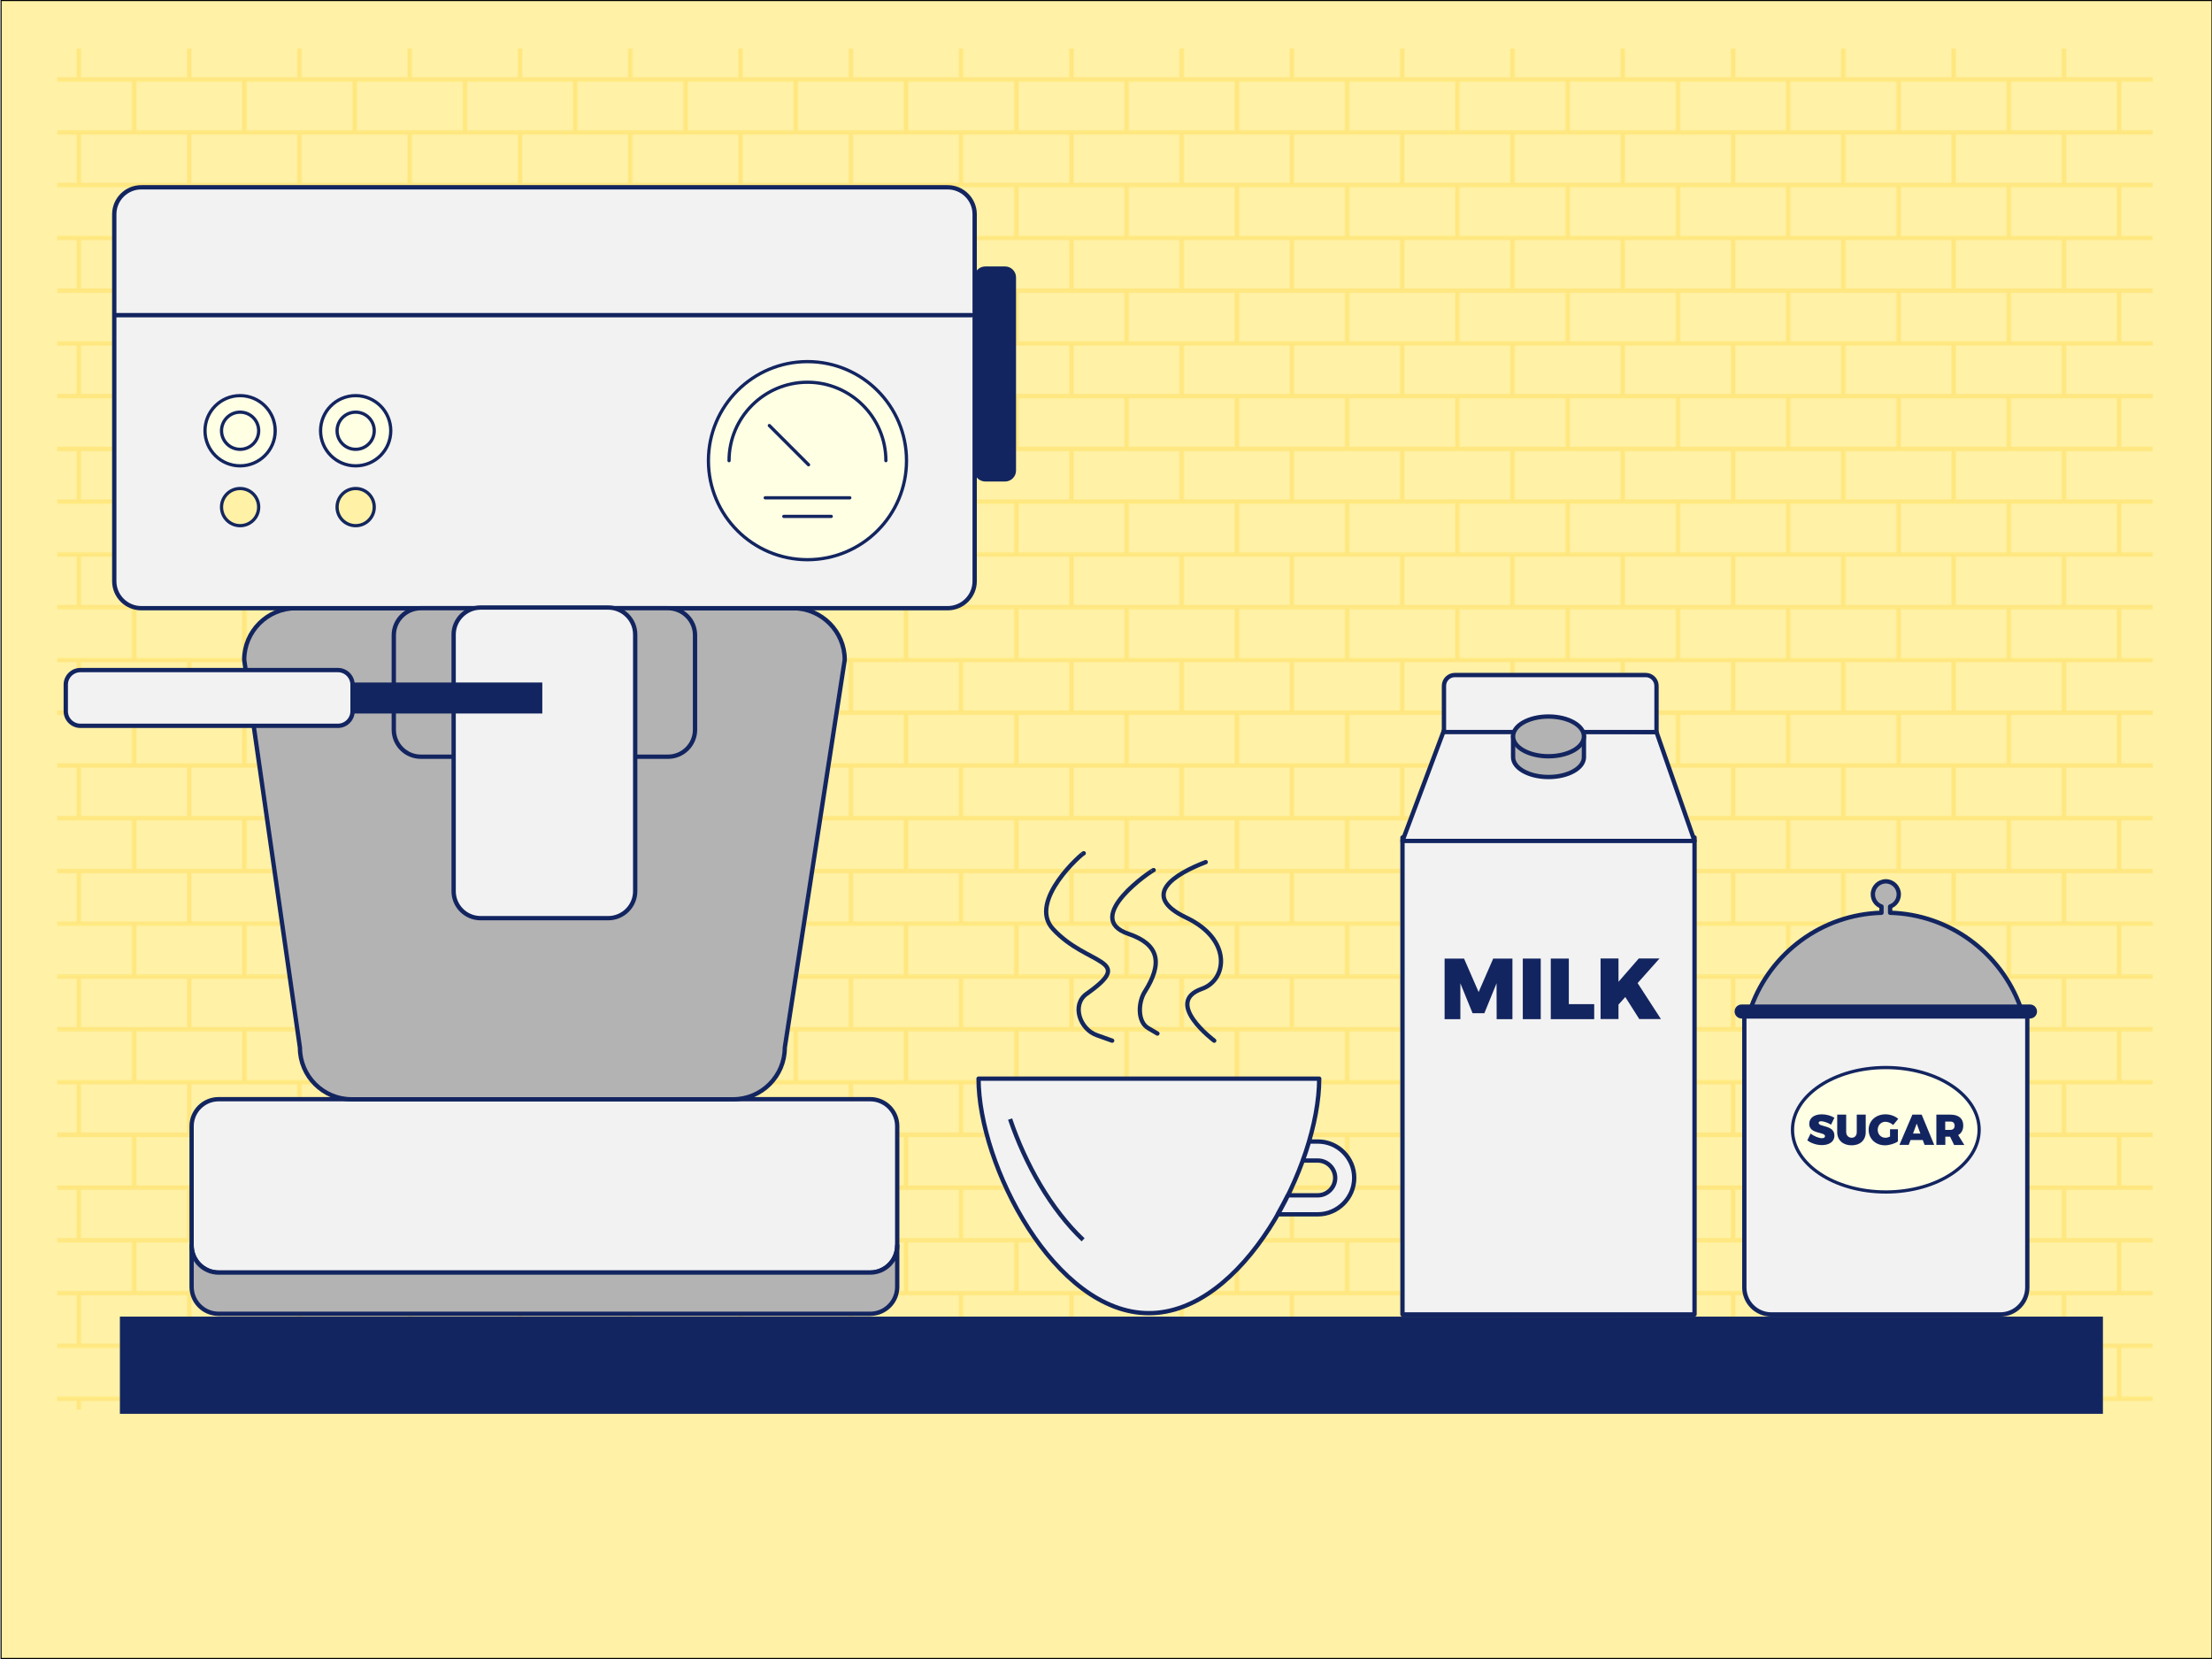
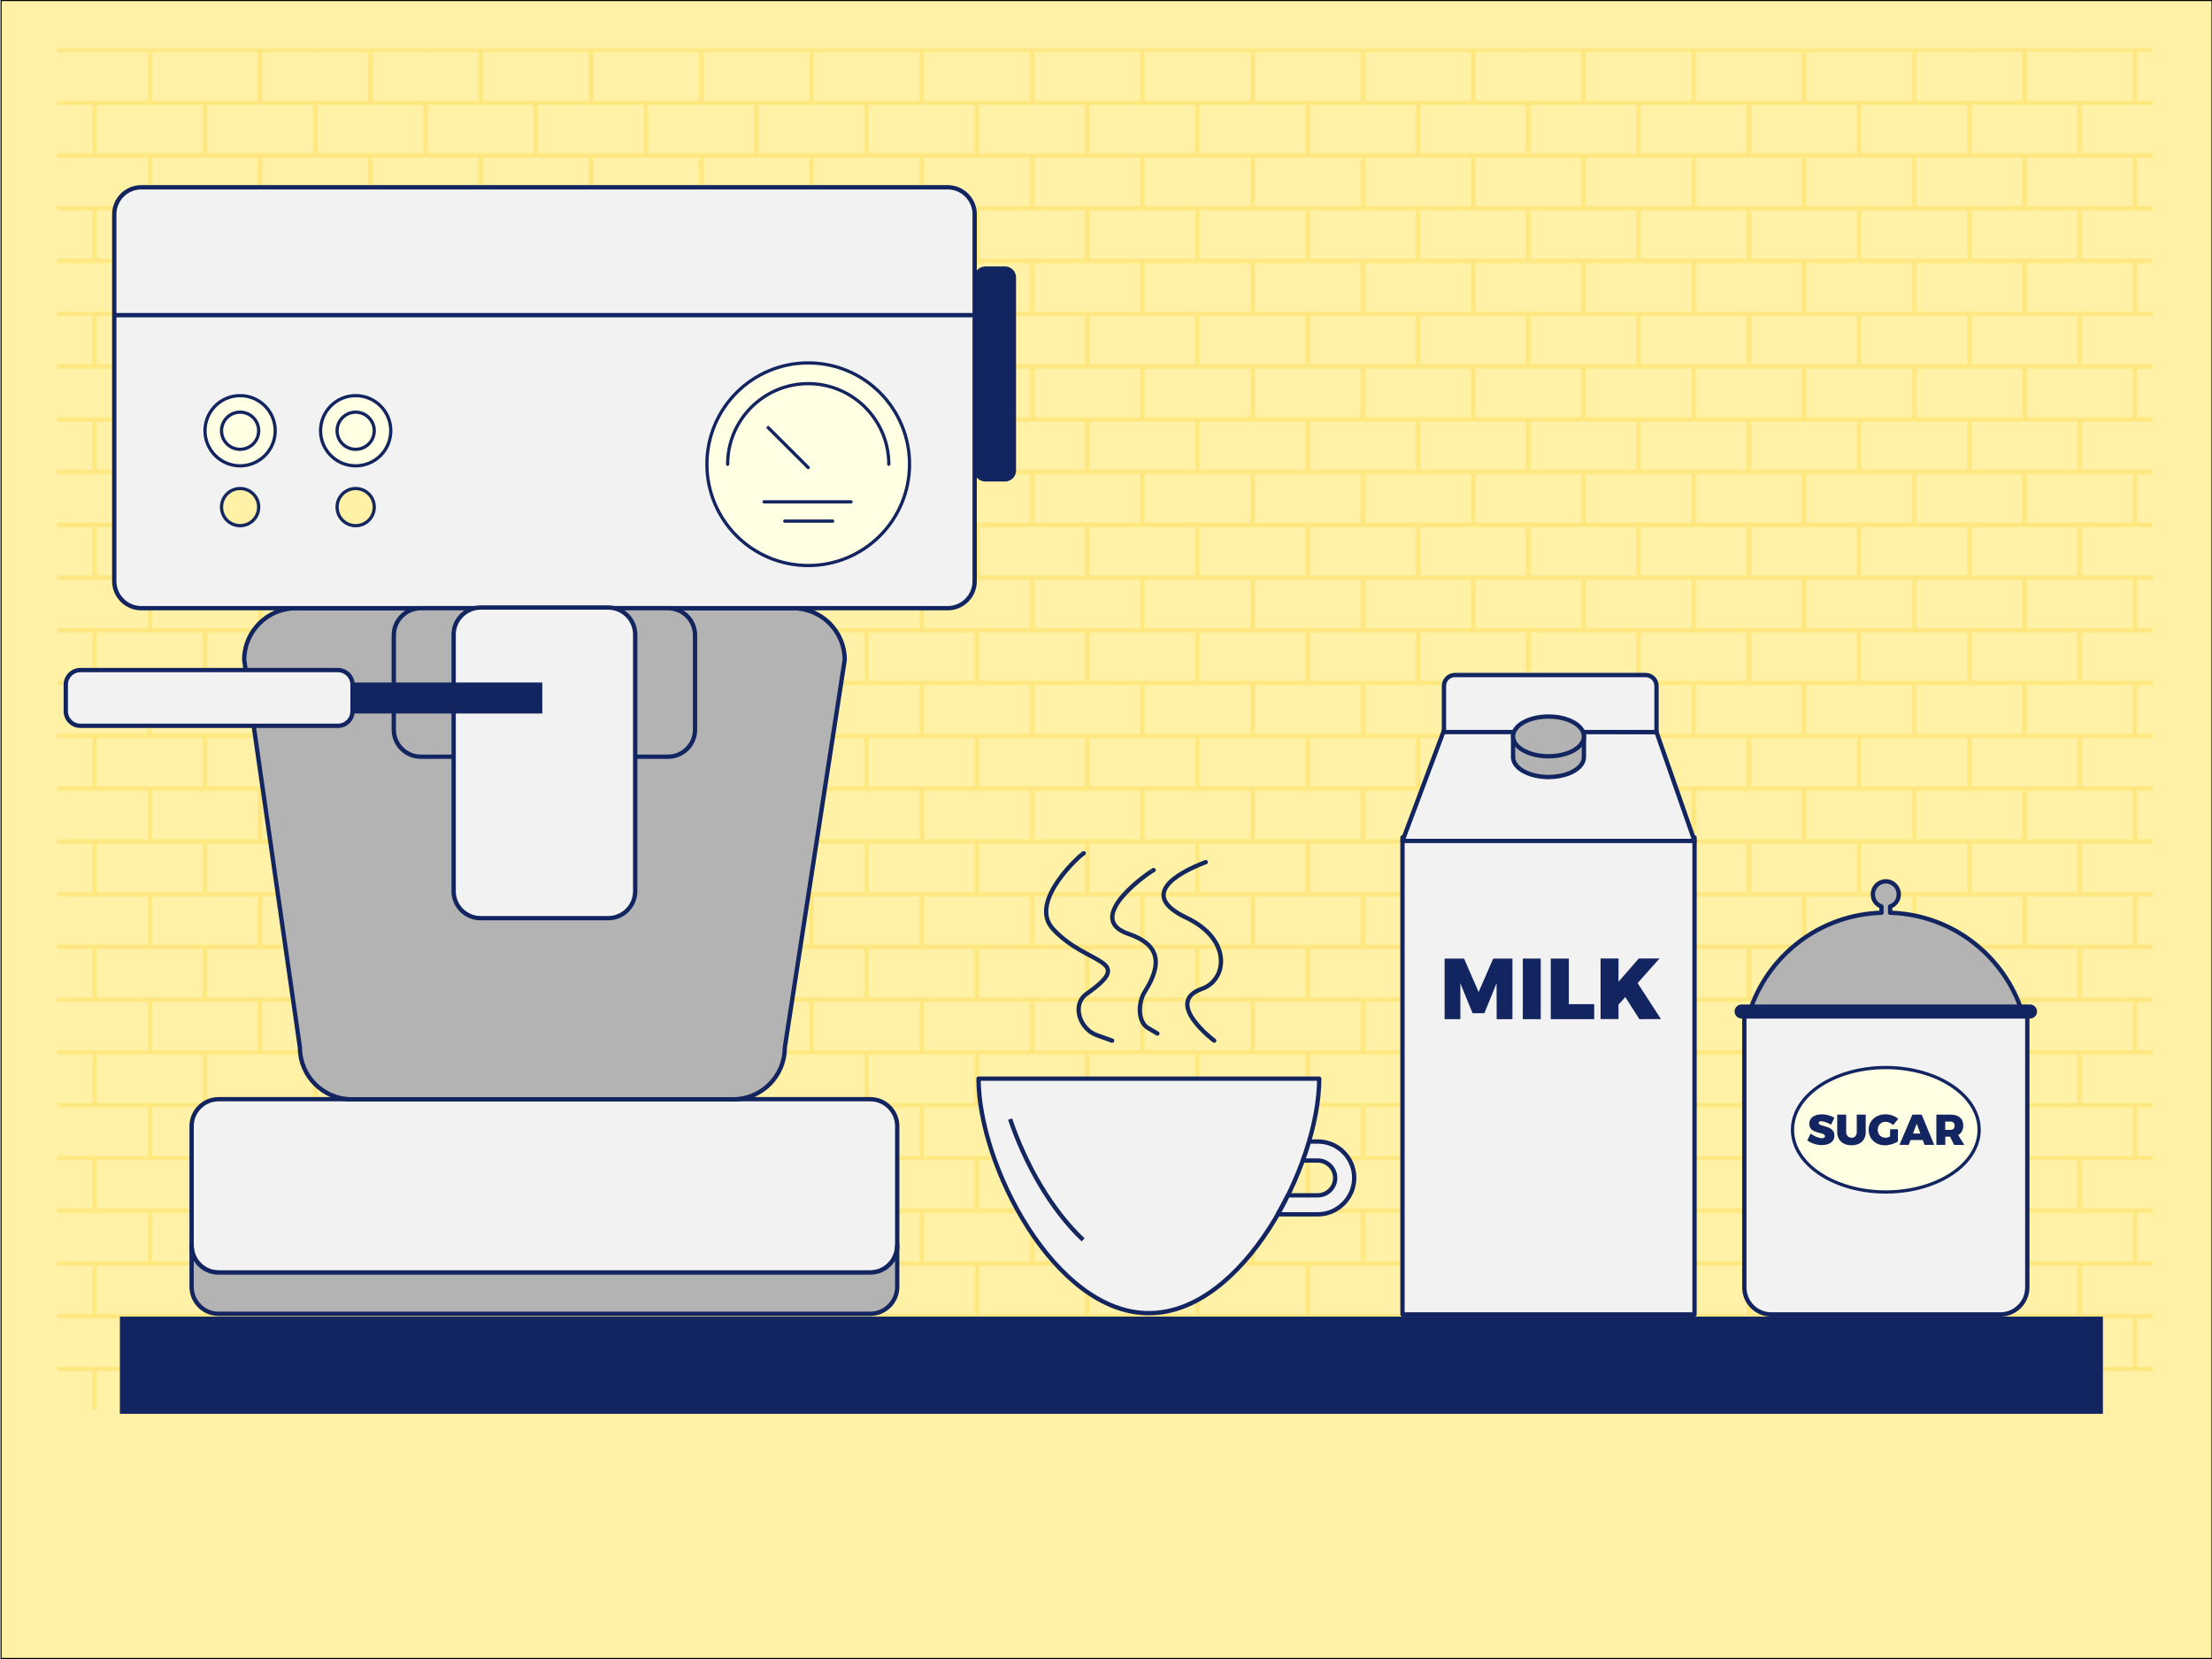
- <svg xmlns="http://www.w3.org/2000/svg" version="1.1" x="0px" y="0px" viewBox="0 0 2048 1536" style="enable-background:new 0 0 2048 1536;" xml:space="preserve">
+ <svg xmlns="http://www.w3.org/2000/svg" xmlns:xlink="http://www.w3.org/1999/xlink" version="1.1" id="coffee" x="0px" y="0px" viewBox="0 0 2048 1536" style="enable-background:new 0 0 2048 1536;" xml:space="preserve">
  <style type="text/css">
- 	
- 	
- 	
	.st0{fill:none;}
	.st1{fill:none;stroke:#FFDB58;stroke-width:2;stroke-miterlimit:10;}
	.st2{fill:#FFF1A5;stroke:#000000;stroke-miterlimit:10;}
- 	.st3{opacity:0.5;fill:url(#New_Pattern);}
+ 	.st3{opacity:0.5;fill:url(#pattern_1_);enable-background:new    ;}
	.st4{fill:#132560;}
	.st5{fill:#F2F2F2;stroke:#132560;stroke-width:4;stroke-linecap:round;stroke-linejoin:round;stroke-miterlimit:10;}
	.st6{fill:#B3B3B3;stroke:#132560;stroke-width:4;stroke-linecap:round;stroke-linejoin:round;stroke-miterlimit:10;}
	.st7{fill:#FFFFE4;stroke:#132560;stroke-width:3;stroke-linecap:round;stroke-linejoin:round;stroke-miterlimit:10;}
- 	.st8{fill:none;stroke:#132560;stroke-width:3;stroke-linecap:round;stroke-linejoin:round;stroke-miterlimit:10;}
- 	.st9{fill:#FFF1A5;stroke:#14275E;stroke-width:3;stroke-miterlimit:10;}
+ 	.st8{fill:#FFF1A5;stroke:#14275E;stroke-width:3;stroke-miterlimit:10;}
+ 	.st9{fill:none;stroke:#132560;stroke-width:3;stroke-linecap:round;stroke-linejoin:round;stroke-miterlimit:10;}
	.st10{fill:none;stroke:#14275E;stroke-width:4;stroke-miterlimit:10;}
	.st11{fill:none;stroke:#14275E;stroke-width:4;stroke-linecap:round;stroke-linejoin:round;stroke-miterlimit:10;}
- 	
- 		.st12{fill:#F2F2F2;stroke:#132560;stroke-width:4;stroke-linecap:round;stroke-linejoin:round;stroke-miterlimit:10;stroke-dasharray:500,30,200,30,0,0;}
- 	
- 		.st13{fill:#B3B3B3;stroke:#132560;stroke-width:4;stroke-linecap:round;stroke-linejoin:round;stroke-miterlimit:10;stroke-dasharray:300,50,200,50;}
</style>
-   <pattern x="-80" y="147" width="102.1" height="97.7" patternUnits="userSpaceOnUse" id="New_Pattern" viewBox="51.1 -122.1 102.1 97.7" style="overflow:visible;">
+   <pattern y="1536" width="102.1" height="97.7" patternUnits="userSpaceOnUse" id="New_Pattern" viewBox="51.1 -122.2 102.1 97.7" style="overflow:visible;">
    <g>
-       <rect x="51.1" y="-122.1" class="st0" width="102.1" height="97.7" />
-       <rect x="103.1" y="-47.9" class="st1" width="100.1" height="46.9" />
-       <rect x="1" y="-47.9" class="st1" width="100.1" height="46.9" />
-       <rect x="52.1" y="-96.7" class="st1" width="100.1" height="46.9" />
-       <rect x="103.1" y="-145.6" class="st1" width="100.1" height="46.9" />
-       <rect x="1" y="-145.6" class="st1" width="100.1" height="46.9" />
+       <rect x="51.1" y="-122.2" class="st0" width="102.1" height="97.7" />
+       <g>
+         <rect x="51.1" y="-122.2" class="st0" width="102.1" height="97.7" />
+         <rect x="103.1" y="-145.6" class="st1" width="100.1" height="46.9" />
+         <rect x="1" y="-145.6" class="st1" width="100.1" height="46.9" />
+         <rect x="52.1" y="-96.8" class="st1" width="100.1" height="46.9" />
+         <rect x="103.1" y="-47.9" class="st1" width="100.1" height="46.9" />
+         <rect x="1" y="-47.9" class="st1" width="100.1" height="46.9" />
+       </g>
    </g>
  </pattern>
-   <g id="Tablet">
-     <rect x="1" y="0.5" class="st2" width="2047" height="1535" />
-     <rect x="53" y="45" class="st3" width="1940" height="1260" />
-     <rect id="Table" x="111" y="1219" class="st4" width="1836" height="90" />
-     <g id="Machine">
-       <g id="Machine_x5F_Base">
-         <path class="st5" d="M805.7,1178.2H202.4c-13.8,0-25-11.2-25-25v-110.5c0-13.8,11.2-25,25-25h603.3c13.8,0,25,11.2,25,25v110.5     C830.7,1167,819.5,1178.2,805.7,1178.2z" />
-         <path class="st6" d="M273.9,563.1h460.4c26.3,0,47.8,21.5,47.8,47.8L726.6,970c0,26.3-21.5,47.8-47.8,47.8H325.5     c-26.3,0-47.8-21.5-47.8-47.8l-51.6-359.1C226.1,584.6,247.6,563.1,273.9,563.1z" />
-         <path class="st5" d="M130.8,173.4h746.6c13.8,0,25,11.2,25,25v339.7c0,13.8-11.2,25-25,25H130.8c-13.7,0-25-11.2-25-25V198.4     C105.8,184.6,117,173.4,130.8,173.4z M106.7,291.8h792.8" />
-         <path class="st6" d="M805.7,1178.2H202.4c-13.8,0-25-11.2-25-25v38.2c0,13.8,11.2,25,25,25h603.3c13.8,0,25-11.2,25-25v-38.2     C830.7,1167,819.5,1178.2,805.7,1178.2z" />
-         <path class="st6" d="M389.6,563.1h228.9c13.8,0,25,11.2,25,25v87.5c0,13.8-11.2,25-25,25H389.6c-13.8,0-25-11.2-25-25v-87.5     C364.6,574.3,375.9,563.1,389.6,563.1z" />
-         <path class="st5" d="M445,562.5h118.1c13.8,0,25,11.2,25,25v237.6c0,13.8-11.2,25-25,25H445c-13.8,0-25-11.2-25-25V587.5     C420,573.8,431.3,562.5,445,562.5z" />
-         <rect x="313" y="631.9" class="st4" width="189.1" height="28.7" />
-         <path class="st5" d="M74.4,620.4h238.5c7.4,0,13.5,6.1,13.5,13.5v24.6c0,7.4-6.1,13.5-13.5,13.5H74.4c-7.4,0-13.5-6.1-13.5-13.5     v-24.6C60.9,626.5,67,620.4,74.4,620.4z" />
-         <path class="st4" d="M902.1,435.7V256.8c0-5.6,4.6-10.1,10.1-10.1h18.4c5.6,0,10.1,4.6,10.1,10.1v178.9c0,5.6-4.6,10.1-10.1,10.1     h-18.4C906.7,445.8,902.1,441.3,902.1,435.7z" />
+   <rect id="background" x="1" y="0.5" class="st2" width="2047" height="1535" />
+   <pattern id="pattern_1_" xlink:href="#New_Pattern" patternTransform="matrix(1 0 0 -1 -167.5 -17102.801)">
+ </pattern>
+   <rect id="pattern" x="53" y="45" class="st3" width="1940" height="1260" />
+   <rect id="Table" x="111" y="1219" class="st4" width="1836" height="90" />
+   <g id="Milk">
+     <g id="Milk_x5F_Carton">
+       <rect x="1298.5" y="775.4" class="st5" width="270.4" height="441.6" />
+       <polygon class="st5" points="1336.9,676.2 1533.7,677.8 1568.9,778.6 1298.5,778.6   " />
+       <path class="st5" d="M1346.9,625h176.8c5.5,0,10,4.5,10,10v42.8h-196.8V635C1336.9,629.5,1341.4,625,1346.9,625z" />
+     </g>
+     <g id="Milk_x5F_Cap">
+       <path class="st6" d="M1466.5,681h-65.6v19.2h0.1c0,0.3-0.1,0.5-0.1,0.8c0,10.2,14.7,18.4,32.8,18.4c18.1,0,32.8-8.2,32.8-18.4    c0-0.3-0.1-0.5-0.1-0.8h0.1L1466.5,681L1466.5,681z" />
+       <ellipse class="st6" cx="1433.7" cy="681.8" rx="32.8" ry="18.4" />
+     </g>
+     <g id="Milk_x5F_Text">
+       <path class="st4" d="M1355.5,887.5l13.5,31l13.5-31h17.8v56.1h-14.6l-0.1-33.2l-11.3,27.7h-10.9l-11.3-27.7v33.2h-14.6v-56.1    H1355.5z" />
+       <path class="st4" d="M1426.5,887.5v56.1h-16.6v-56.1H1426.5z" />
+       <path class="st4" d="M1452.5,887.5v42.2h23.5v13.9h-40.2v-56.1L1452.5,887.5L1452.5,887.5z" />
+       <path class="st4" d="M1517.8,943.6l-13-20.5l-6.3,7v13.4h-16.6v-56.1h16.6V909l18.8-21.6h19.2l-20.3,22.8l21.6,33.3L1517.8,943.6    L1517.8,943.6z" />
+     </g>
+   </g>
+   <g id="Machine">
+     <g id="Machine_x5F_Base">
+       <path id="bottomMachine" class="st5" d="M805.7,1178.2H202.4c-13.8,0-25-11.2-25-25v-110.5c0-13.8,11.2-25,25-25h603.3    c13.8,0,25,11.2,25,25v110.5C830.7,1167,819.5,1178.2,805.7,1178.2z" />
+       <path id="middleMachine" class="st6" d="M273.9,563.1h460.4c26.3,0,47.8,21.5,47.8,47.8L726.6,970c0,26.3-21.5,47.8-47.8,47.8    H325.5c-26.3,0-47.8-21.5-47.8-47.8l-51.6-359.1C226.1,584.6,247.6,563.1,273.9,563.1z" />
+       <path id="topMachine" class="st5" d="M130.8,173.4h746.6c13.8,0,25,11.2,25,25v339.7c0,13.8-11.2,25-25,25H130.8    c-13.7,0-25-11.2-25-25V198.4C105.8,184.6,117,173.4,130.8,173.4z M106.7,291.8h792.8" />
+       <path id="bottomMachineDG" class="st6" d="M805.7,1178.2H202.4c-13.8,0-25-11.2-25-25v38.2c0,13.8,11.2,25,25,25h603.3    c13.8,0,25-11.2,25-25v-38.2C830.7,1167,819.5,1178.2,805.7,1178.2z" />
+       <path id="middleDG" class="st6" d="M389.6,563.1h228.9c13.8,0,25,11.2,25,25v87.5c0,13.8-11.2,25-25,25H389.6    c-13.8,0-25-11.2-25-25v-87.5C364.6,574.3,375.9,563.1,389.6,563.1z" />
+       <path id="middleLG" class="st5" d="M445,562.5h118.1c13.8,0,25,11.2,25,25v237.6c0,13.8-11.2,25-25,25H445c-13.8,0-25-11.2-25-25    V587.5C420,573.8,431.3,562.5,445,562.5z" />
+       <g id="leftHandle" class="lHandle-anim">
+         <rect id="leftHandleBlue" x="313" y="631.9" class="st4" width="189.1" height="28.7" />
+         <path id="leftHandleGray" class="st5" d="M74.4,620.4h238.5c7.4,0,13.5,6.1,13.5,13.5v24.6c0,7.4-6.1,13.5-13.5,13.5H74.4     c-7.4,0-13.5-6.1-13.5-13.5v-24.6C60.9,626.5,67,620.4,74.4,620.4z" />
      </g>
-       <g id="Machine_x5F_Visuals">
-         <g id="Meter">
-           <circle class="st7" cx="747.6" cy="426.5" r="91.7" />
-           <path class="st8" d="M675,426.5c0-40,32.6-72.6,72.6-72.6c40,0,72.6,32.6,72.6,72.6 M748.6,430.3L712.3,394 M708.5,460.9h78.3       M725.7,478.1h43.9" />
-         </g>
-         <g id="Left_x5F_Buttons">
-           <circle class="st7" cx="222.3" cy="398.8" r="32.5" />
-           <path class="st7" d="M222.3,416c-9.5,0-17.2-7.7-17.2-17.2s7.7-17.2,17.2-17.2c9.5,0,17.2,7.7,17.2,17.2S231.8,416,222.3,416z" />
-           <path class="st9" d="M222.3,486.7c-9.5,0-17.2-7.7-17.2-17.2s7.7-17.2,17.2-17.2c9.5,0,17.2,7.7,17.2,17.2      S231.8,486.7,222.3,486.7z" />
-         </g>
-         <g id="Right_x5F_Buttons">
-           <circle class="st7" cx="329.3" cy="398.8" r="32.5" />
-           <path class="st7" d="M329.3,416c-9.5,0-17.2-7.7-17.2-17.2s7.7-17.2,17.2-17.2c9.5,0,17.2,7.7,17.2,17.2S338.8,416,329.3,416z" />
-           <path class="st9" d="M329.3,486.7c-9.5,0-17.2-7.7-17.2-17.2s7.7-17.2,17.2-17.2c9.5,0,17.2,7.7,17.2,17.2      S338.8,486.7,329.3,486.7z" />
-         </g>
+       <path id="rightHandle" class="st4" d="M902.1,435.7V256.8c0-5.6,4.6-10.1,10.1-10.1h18.4c5.6,0,10.1,4.6,10.1,10.1v178.9    c0,5.6-4.6,10.1-10.1,10.1h-18.4C906.7,445.8,902.1,441.3,902.1,435.7z" />
+     </g>
+     <g id="machineVisuals">
+       <g id="leftButtons">
+         <circle id="outer_lWhite_1_" class="st7" cx="222.3" cy="398.8" r="32.5" />
+         <path id="inner_lWhite" class="st7 button-anim" d="M222.3,416c-9.5,0-17.2-7.7-17.2-17.2s7.7-17.2,17.2-17.2s17.2,7.7,17.2,17.2     S231.8,416,222.3,416z" />
+         <path id="lYellow_button" class="st8 button-anim-on" d="M222.3,486.7c-9.5,0-17.2-7.7-17.2-17.2s7.7-17.2,17.2-17.2s17.2,7.7,17.2,17.2     S231.8,486.7,222.3,486.7z" />
      </g>
-     </g>
-     <g id="Coffee">
-       <path class="st5" d="M1221.4,998.7c0,79.9-70.5,217.1-157.7,217.1S906,1078.6,906,998.7H1221.4z M1220.2,1056.9h-8.2    c-1.8,5.9-3.5,11.7-5.9,17.6h14c8.8,0,16.1,7.3,16.1,16.1c0,8.8-7.3,16.1-16.1,16.1h-27.8c-2.9,5.9-6.1,11.7-9.4,17.6h37.2    c18.4,0,33.7-15.2,33.7-33.7C1253.9,1072.1,1238.7,1056.9,1220.2,1056.9z" />
-       <path class="st10" d="M1002.8,1147.9c-29.8-28.1-53.5-70.2-67.6-111.8" />
-       <path class="st11" d="M1003.4,790c0-1.2-52.7,44.2-28.4,70.2c31.9,34.5,77.5,27.2,31,60c-14,9.9-6.4,32.8,9.7,38.3l14,5" />
-       <path class="st11" d="M1116.3,798.2c-28.1,10.8-61.7,30.7-17.8,51.5c42.4,20.2,37.7,57.6,14.3,65.8c-36,12.6,11.4,48,11.4,48" />
-       <path class="st11" d="M1068.1,805.6c0-0.9-67.6,44.2-23.1,59.1c28.4,9.7,31.6,27.2,14.9,53.5c-6.4,10.2-6.7,28.1,3.2,33.7l8.5,5" />
-     </g>
-     <g id="Milk">
-       <g id="Milk_x5F_Carton">
-         <rect x="1298.5" y="775.4" class="st5" width="270.4" height="441.6" />
-         <polygon class="st5" points="1336.9,676.2 1533.7,677.8 1568.9,778.6 1298.5,778.6    " />
-         <path class="st5" d="M1346.9,625h176.8c5.5,0,10,4.5,10,10v42.8h-196.8V635C1336.9,629.5,1341.4,625,1346.9,625z" />
+       <g id="rightButtons">
+         <circle id="outer_rWhite" class="st7" cx="329.3" cy="398.8" r="32.5" />
+         <path id="inner_rWhite" class="st7 button-anim" d="M329.3,416c-9.5,0-17.2-7.7-17.2-17.2s7.7-17.2,17.2-17.2s17.2,7.7,17.2,17.2     S338.8,416,329.3,416z" />
+         <path id="rYellow_button" class="st8 button-anim-off" d="M329.3,486.7c-9.5,0-17.2-7.7-17.2-17.2s7.7-17.2,17.2-17.2s17.2,7.7,17.2,17.2     S338.8,486.7,329.3,486.7z" />
      </g>
-       <g id="Milk_x5F_Cap">
-         <path class="st6" d="M1466.5,681h-65.6v19.2h0.1c0,0.3-0.1,0.5-0.1,0.8c0,10.2,14.7,18.4,32.8,18.4c18.1,0,32.8-8.2,32.8-18.4     c0-0.3-0.1-0.5-0.1-0.8h0.1V681z" />
-         <ellipse class="st6" cx="1433.7" cy="681.8" rx="32.8" ry="18.4" />
-       </g>
-       <g id="Milk_x5F_Text">
-         <path class="st4" d="M1355.5,887.5l13.5,31l13.5-31h17.8v56.1h-14.6l-0.1-33.2l-11.3,27.7h-10.9l-11.3-27.7v33.2h-14.6v-56.1     H1355.5z" />
-         <path class="st4" d="M1426.5,887.5v56.1h-16.6v-56.1H1426.5z" />
-         <path class="st4" d="M1452.5,887.5v42.2h23.5v13.9h-40.2v-56.1H1452.5z" />
-         <path class="st4" d="M1517.8,943.6l-13-20.5l-6.3,7v13.4h-16.6v-56.1h16.6v21.6l18.8-21.6h19.2l-20.3,22.8l21.6,33.3H1517.8z" />
-       </g>
-     </g>
-     <g id="Sugar">
-       <path id="Jar" class="st5" d="M1615,941h262v251c0,13.8-11.2,25-25,25h-212c-13.8,0-25-11.2-25-25V941z" />
-       <ellipse id="Label" class="st7" cx="1746" cy="1046" rx="86.4" ry="57.6" />
-       <g id="Sugar_x5F_Text">
-         <path class="st4" d="M1686.1,1038.1c-1.4,0-2.3,0.5-2.3,1.5c0,4.1,14.6,1.7,14.6,11.8c0,6-5.3,8.8-11.6,8.8     c-4.8,0-10-1.7-13.5-4.4l3.1-6.3c2.9,2.4,7.6,4.3,10.4,4.3c1.8,0,2.9-0.6,2.9-1.9c0-4.2-14.6-1.6-14.6-11.4     c0-5.4,4.6-8.8,11.6-8.8c4.3,0,8.7,1.3,11.7,3.2l-3.1,6.4C1692.6,1039.6,1688.5,1038.1,1686.1,1038.1z" />
-         <path class="st4" d="M1714.4,1053.4c2.8,0,4.7-2,4.7-5.2V1032h8.3v16.2c0,7.4-5.1,12.2-13.1,12.2c-8,0-13.3-4.8-13.3-12.2V1032     h8.3v16.2C1709.4,1051.4,1711.6,1053.4,1714.4,1053.4z" />
-         <path class="st4" d="M1750,1045.5h7.2v11.3c-3,2.1-8,3.6-12,3.6c-8.7,0-15.1-6.1-15.1-14.4c0-8.2,6.6-14.3,15.6-14.3     c4.3,0,8.9,1.6,11.8,4.2l-4.7,5.7c-1.9-1.8-4.7-3-7.2-3c-4,0-7.1,3.2-7.1,7.4c0,4.3,3.1,7.4,7.2,7.4c1.2,0,2.7-0.4,4.2-1.1     V1045.5z" />
-         <path class="st4" d="M1780.2,1055.5h-11.3l-1.7,4.5h-8.6l12-28h8.6l11.6,28h-8.9L1780.2,1055.5z M1778,1049.5l-3.4-9.2l-3.4,9.2     H1778z" />
-         <path class="st4" d="M1809.2,1060l-3.7-7.6h-4.4v7.6h-8.3v-28h13.1c7.5,0,11.8,3.6,11.8,10c0,4.2-1.7,7.2-4.7,8.9l5.7,9.2H1809.2     z M1801,1046.1h4.8c2.5,0,3.9-1.4,3.9-3.9c0-2.4-1.4-3.8-3.9-3.8h-4.8V1046.1z" />
-       </g>
-       <g id="Jar_x5F_Lid">
-         <path class="st4" d="M1612.5,930h267c3.6,0,6.5,2.9,6.5,6.5l0,0c0,3.6-2.9,6.5-6.5,6.5h-267c-3.6,0-6.5-2.9-6.5-6.5l0,0     C1606,932.9,1608.9,930,1612.5,930z" />
-         <path id="_x3C_Compound_x5F_Path_x3E_" class="st6" d="M1750,845.1v-5.8c4.7-1.6,8-6.1,8-11.3c0-6.6-5.4-12-12-12s-12,5.4-12,12     c0,5.2,3.3,9.7,8,11.3v5.8c-55.5,1.6-102.4,37.3-120.5,86.9h249C1852.4,882.4,1805.5,846.7,1750,845.1z" />
+       <g id="Meter_1_">
+         <circle id="meter_exterior" class="st7" cx="748.3" cy="429.8" r="93.8" />
+         <path id="half_circle" class="st7" d="M673.7,429.8c0-41.1,33.5-74.6,74.6-74.6s74.6,33.5,74.6,74.6" />
+         <line id="meterLine" class="st9 meterLine-anim" x1="748.3" y1="432.9" x2="711.2" y2="395.9" />
+         <line id="upperLine" class="st9" x1="707.4" y1="464.6" x2="787.9" y2="464.6" />
+         <line id="bottomLine" class="st9" x1="726.6" y1="482.5" x2="770.9" y2="482.5" />
      </g>
    </g>
  </g>
-   <g id="Mobile">
- </g>
+   <g id="Coffee">
+     <path id="coffee_cup" class="st5" d="M1221.4,998.7c0,79.9-70.5,217.1-157.7,217.1S906,1078.6,906,998.7H1221.4z M1220.2,1056.9   h-8.2c-1.8,5.9-3.5,11.7-5.9,17.6h14c8.8,0,16.1,7.3,16.1,16.1c0,8.8-7.3,16.1-16.1,16.1h-27.8c-2.9,5.9-6.1,11.7-9.4,17.6h37.2   c18.4,0,33.7-15.2,33.7-33.7C1253.9,1072.1,1238.7,1056.9,1220.2,1056.9z" />
+     <path class="st10" d="M1002.8,1147.9c-29.8-28.1-53.5-70.2-67.6-111.8" />
+     <path id="lSteam" class="st11" d="M1003.4,790c0-1.2-52.7,44.2-28.4,70.2c31.9,34.5,77.5,27.2,31,60c-14,9.9-6.4,32.8,9.7,38.3   l14,5" />
+     <path id="rSteam" class="st11" d="M1116.3,798.2c-28.1,10.8-61.7,30.7-17.8,51.5c42.4,20.2,37.7,57.6,14.3,65.8   c-36,12.6,11.4,48,11.4,48" />
+     <path id="mStean" class="st11" d="M1068.1,805.6c0-0.9-67.6,44.2-23.1,59.1c28.4,9.7,31.6,27.2,14.9,53.5   c-6.4,10.2-6.7,28.1,3.2,33.7l8.5,5" />
+   </g>
+   <g id="Sugar">
+     <path id="Jar" class="st5" d="M1615,941h262v251c0,13.8-11.2,25-25,25h-212c-13.8,0-25-11.2-25-25V941z" />
+     <ellipse id="Label" class="st7" cx="1746" cy="1046" rx="86.4" ry="57.6" />
+     <g id="Sugar_x5F_Text">
+       <path class="st4" d="M1686.1,1038.1c-1.4,0-2.3,0.5-2.3,1.5c0,4.1,14.6,1.7,14.6,11.8c0,6-5.3,8.8-11.6,8.8    c-4.8,0-10-1.7-13.5-4.4l3.1-6.3c2.9,2.4,7.6,4.3,10.4,4.3c1.8,0,2.9-0.6,2.9-1.9c0-4.2-14.6-1.6-14.6-11.4    c0-5.4,4.6-8.8,11.6-8.8c4.3,0,8.7,1.3,11.7,3.2l-3.1,6.4C1692.6,1039.6,1688.5,1038.1,1686.1,1038.1z" />
+       <path class="st4" d="M1714.4,1053.4c2.8,0,4.7-2,4.7-5.2V1032h8.3v16.2c0,7.4-5.1,12.2-13.1,12.2s-13.3-4.8-13.3-12.2V1032h8.3    v16.2C1709.4,1051.4,1711.6,1053.4,1714.4,1053.4z" />
+       <path class="st4" d="M1750,1045.5h7.2v11.3c-3,2.1-8,3.6-12,3.6c-8.7,0-15.1-6.1-15.1-14.4c0-8.2,6.6-14.3,15.6-14.3    c4.3,0,8.9,1.6,11.8,4.2l-4.7,5.7c-1.9-1.8-4.7-3-7.2-3c-4,0-7.1,3.2-7.1,7.4c0,4.3,3.1,7.4,7.2,7.4c1.2,0,2.7-0.4,4.2-1.1    L1750,1045.5L1750,1045.5z" />
+       <path class="st4" d="M1780.2,1055.5h-11.3l-1.7,4.5h-8.6l12-28h8.6l11.6,28h-8.9L1780.2,1055.5z M1778,1049.5l-3.4-9.2l-3.4,9.2    H1778z" />
+       <path class="st4" d="M1809.2,1060l-3.7-7.6h-4.4v7.6h-8.3v-28h13.1c7.5,0,11.8,3.6,11.8,10c0,4.2-1.7,7.2-4.7,8.9l5.7,9.2    L1809.2,1060L1809.2,1060z M1801,1046.1h4.8c2.5,0,3.9-1.4,3.9-3.9c0-2.4-1.4-3.8-3.9-3.8h-4.8V1046.1z" />
+     </g>
+     <g id="Jar_x5F_Lid">
+       <path class="st4 lid-animation" d="M1612.5,930h267c3.6,0,6.5,2.9,6.5,6.5l0,0c0,3.6-2.9,6.5-6.5,6.5h-267c-3.6,0-6.5-2.9-6.5-6.5l0,0    C1606,932.9,1608.9,930,1612.5,930z" />
+       <path id="_x3C_Compound_x5F_Path_x3E_" class="st6" d="M1750,845.1v-5.8c4.7-1.6,8-6.1,8-11.3c0-6.6-5.4-12-12-12s-12,5.4-12,12    c0,5.2,3.3,9.7,8,11.3v5.8c-55.5,1.6-102.4,37.3-120.5,86.9h249C1852.4,882.4,1805.5,846.7,1750,845.1z" />
+     </g>
+   </g>
</svg>
